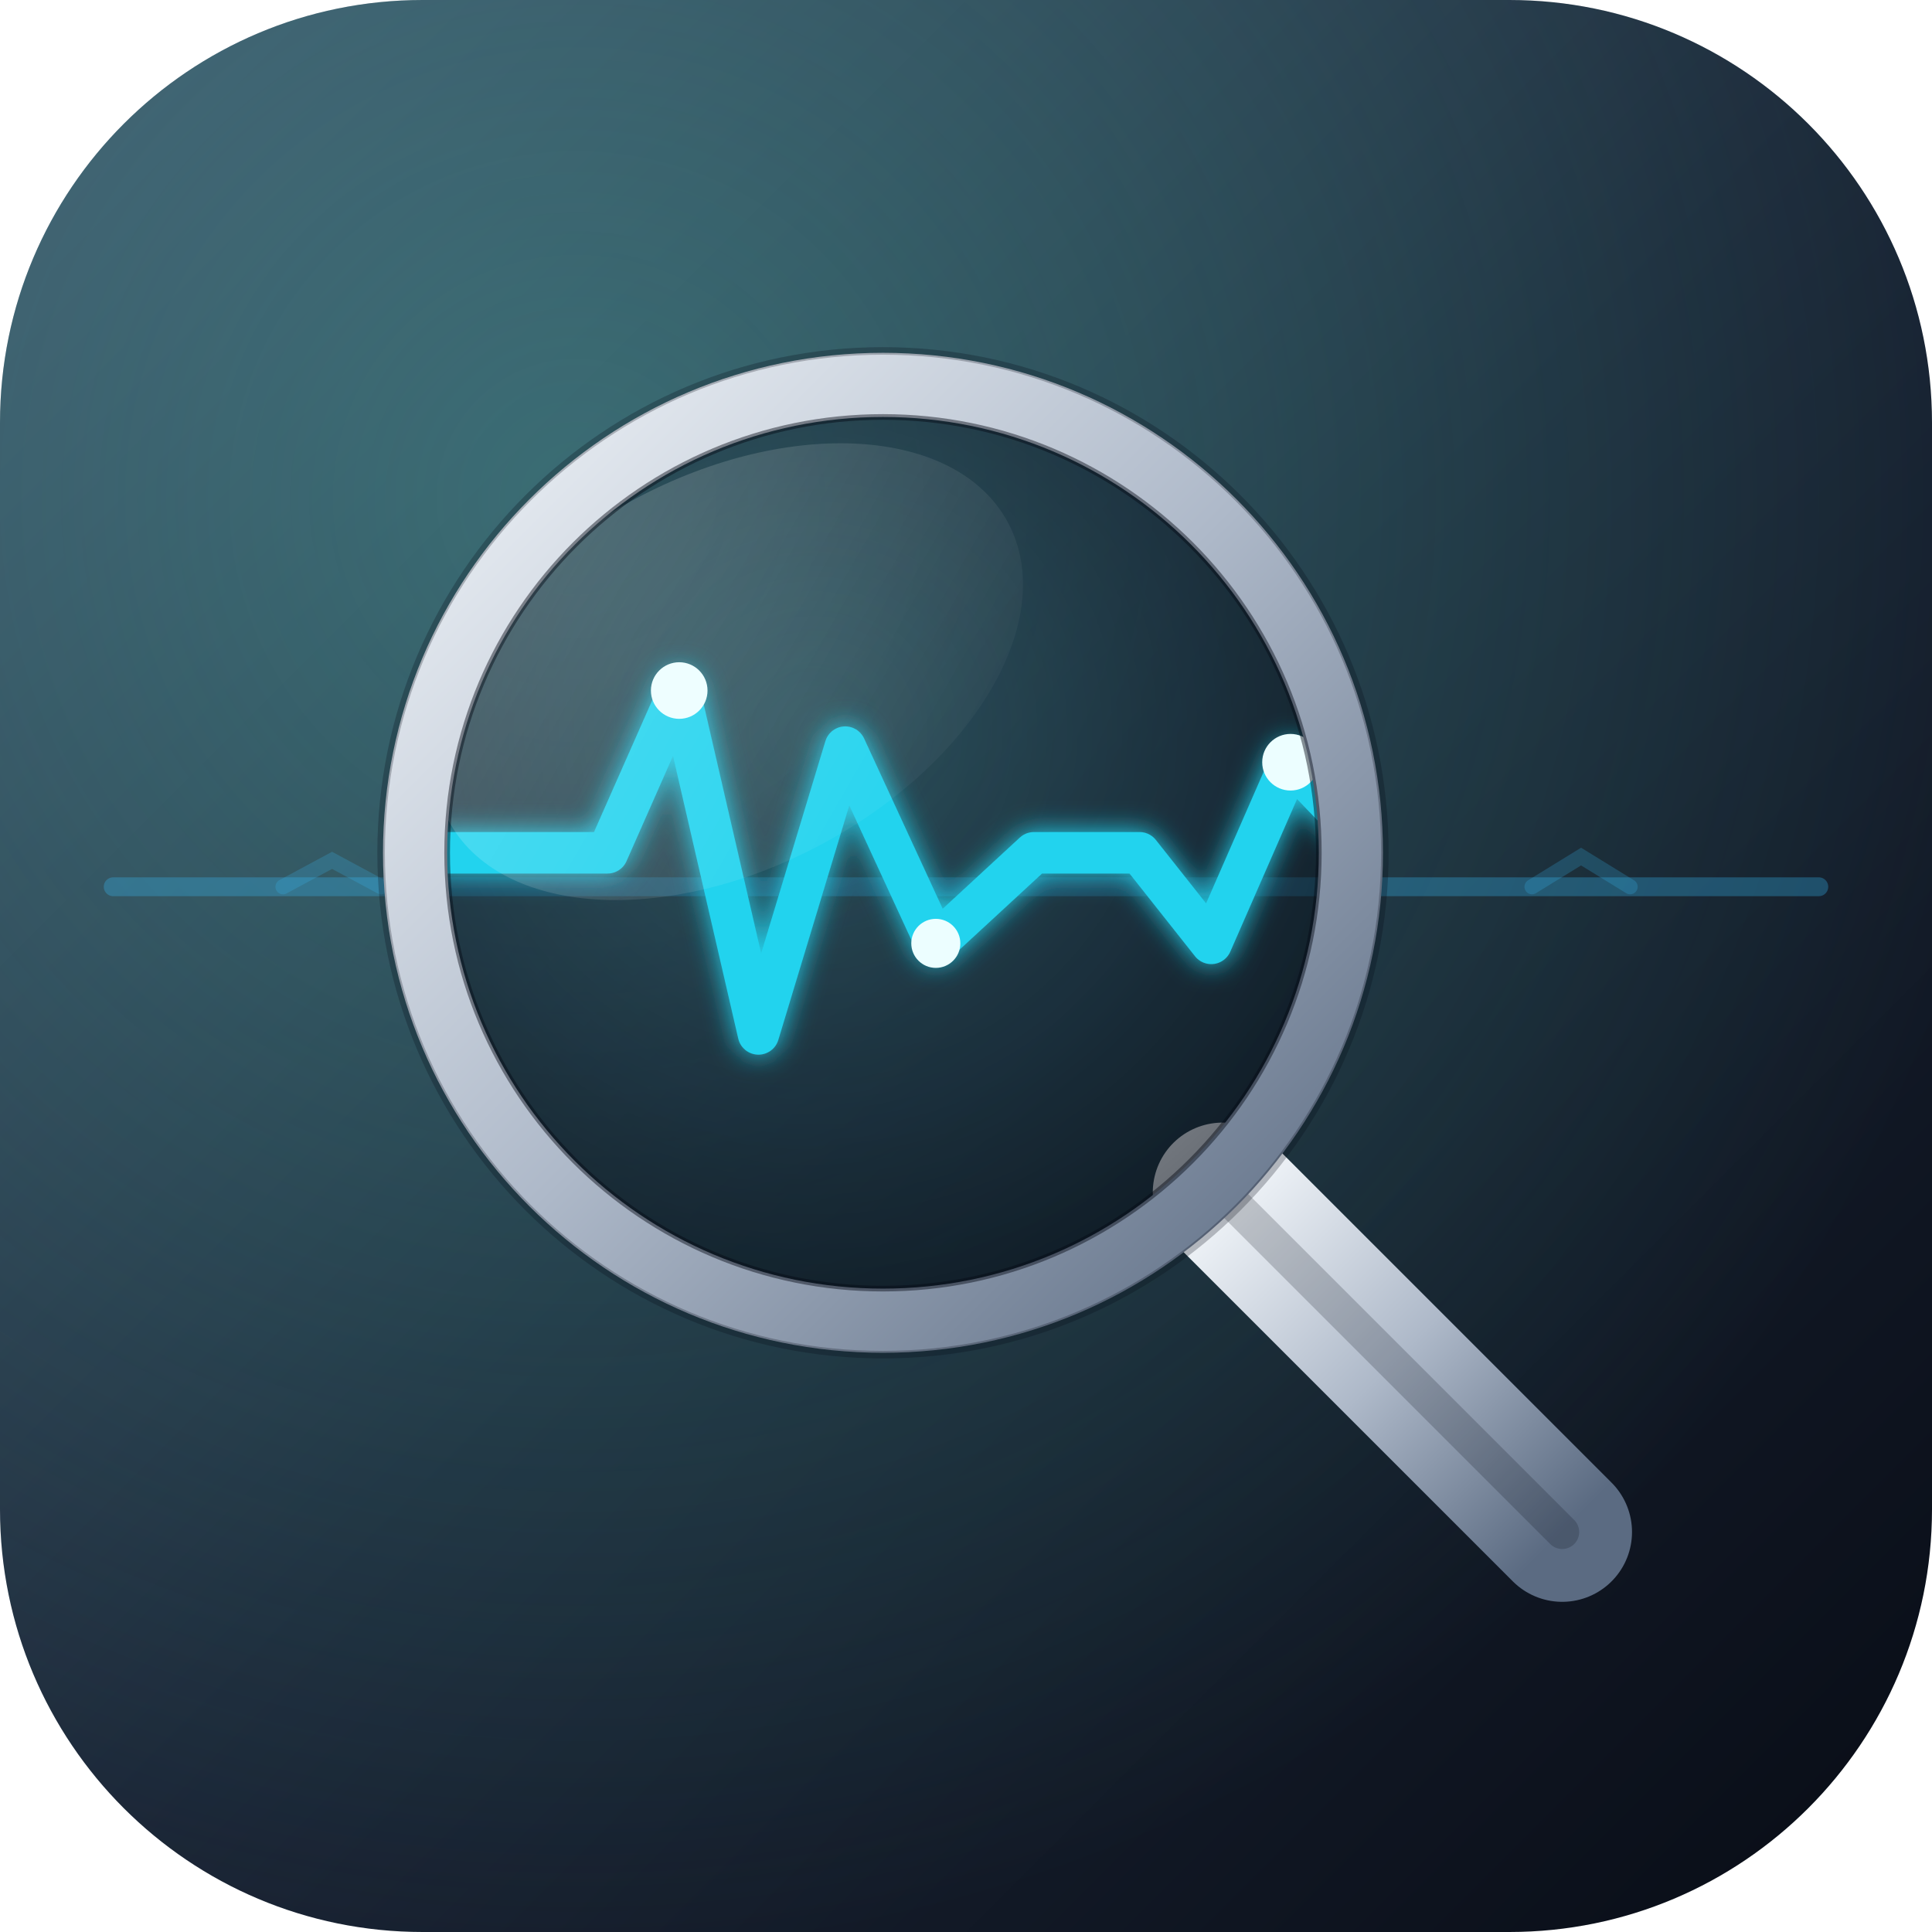
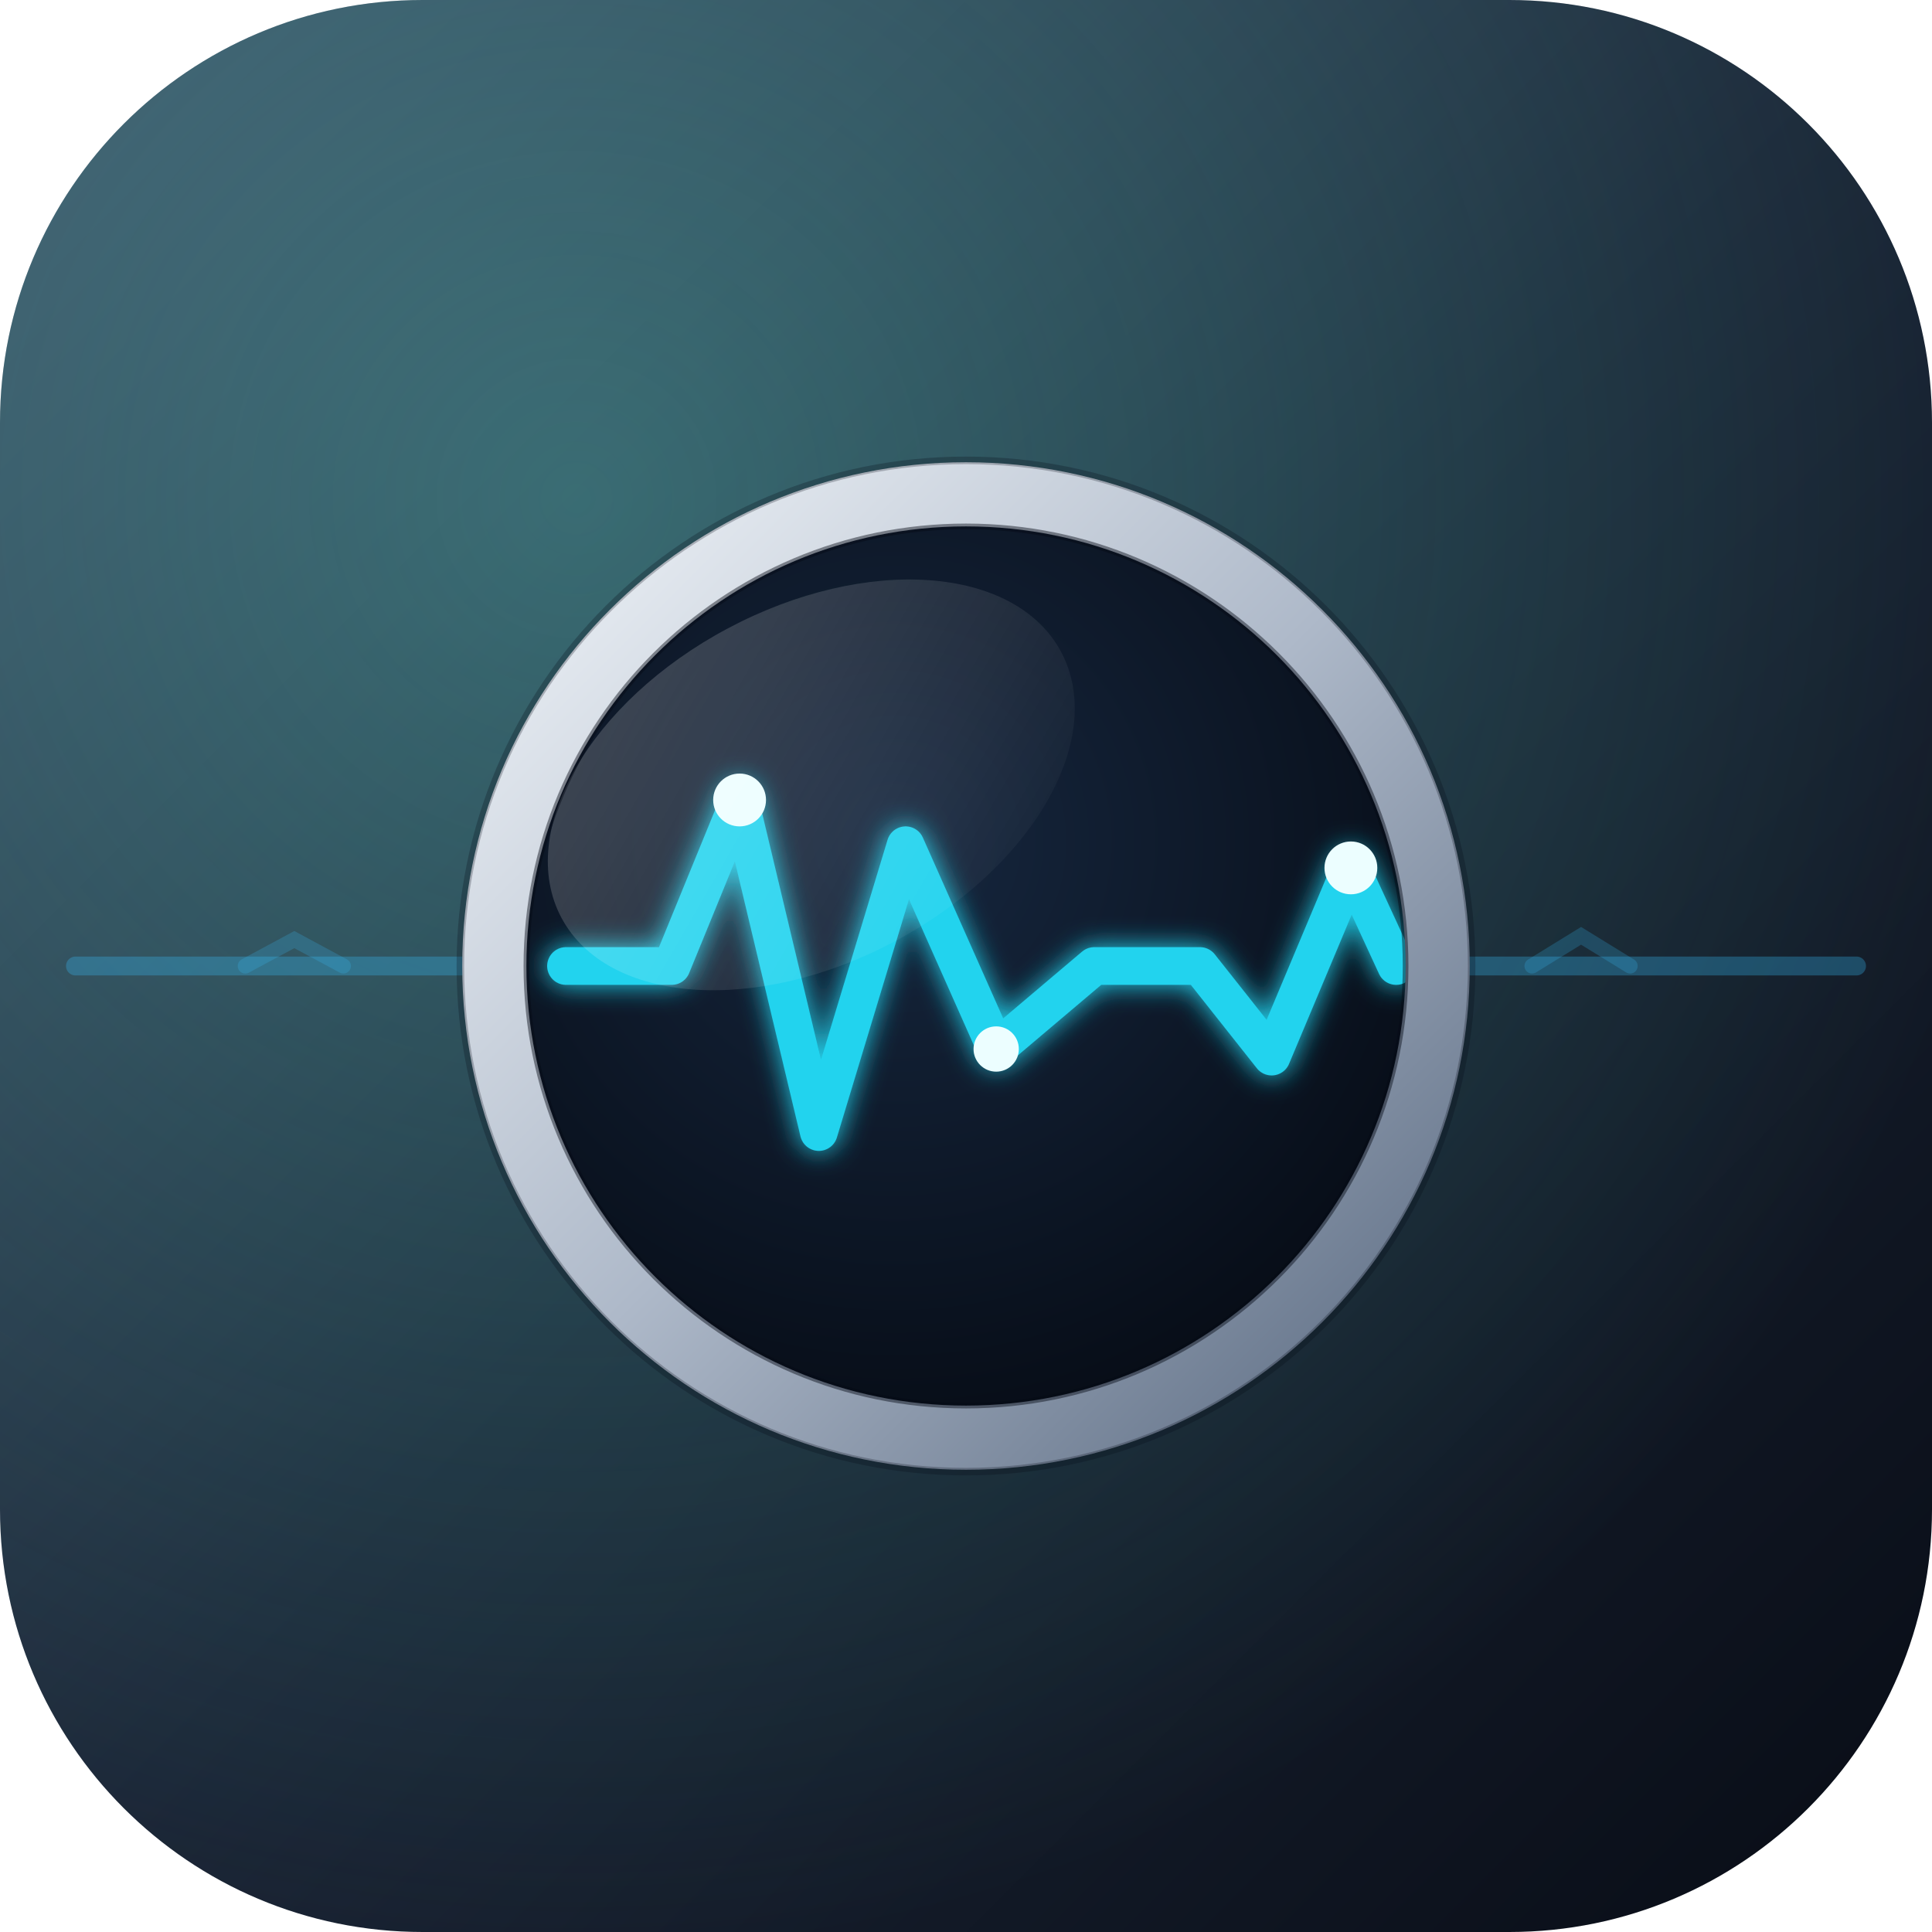
<svg xmlns="http://www.w3.org/2000/svg" width="1024" height="1024" viewBox="0 0 1024 1024">
  <defs>
    <linearGradient id="bg" x1="0" y1="0" x2="1024" y2="1024" gradientUnits="userSpaceOnUse">
      <stop offset="0" stop-color="#3E4C63" />
      <stop offset="0.5" stop-color="#1B2536" />
      <stop offset="1" stop-color="#080C15" />
    </linearGradient>
    <radialGradient id="glow" cx="0.30" cy="0.26" r="0.75">
      <stop offset="0" stop-color="#5EEAD4" stop-opacity="0.30" />
      <stop offset="1" stop-color="#5EEAD4" stop-opacity="0" />
    </radialGradient>
    <linearGradient id="metal" x1="0" y1="0" x2="1" y2="1">
      <stop offset="0" stop-color="#F1F5F9" />
      <stop offset="0.5" stop-color="#AEB9C9" />
      <stop offset="1" stop-color="#5B6B82" />
    </linearGradient>
-     <radialGradient id="glass" cx="0.42" cy="0.36" r="0.70">
-       <stop offset="0" stop-color="#16233B" stop-opacity="0.12" />
-       <stop offset="1" stop-color="#060B14" stop-opacity="0.60" />
+     <radialGradient id="glass" cx="0.42" cy="0.36" r="0.72">
+       <stop offset="0" stop-color="#16273F" />
+       <stop offset="1" stop-color="#060B14" />
    </radialGradient>
    <linearGradient id="sheen" x1="0" y1="0" x2="1" y2="1">
      <stop offset="0" stop-color="#FFFFFF" stop-opacity="0.22" />
      <stop offset="1" stop-color="#FFFFFF" stop-opacity="0" />
    </linearGradient>
    <filter id="tglow" x="-40%" y="-40%" width="180%" height="180%">
      <feGaussianBlur stdDeviation="7" result="b" />
      <feMerge>
        <feMergeNode in="b" />
        <feMergeNode in="SourceGraphic" />
      </feMerge>
    </filter>
    <clipPath id="iconClip">
      <rect x="0" y="0" width="1024" height="1024" rx="224" />
    </clipPath>
    <clipPath id="lens">
-       <circle cx="468" cy="452" r="232" />
+       <circle cx="512" cy="512" r="234" />
    </clipPath>
  </defs>
  <rect x="0" y="0" width="1024" height="1024" rx="224" fill="url(#bg)" />
  <g clip-path="url(#iconClip)">
    <rect x="0" y="0" width="1024" height="1024" fill="url(#glow)" />
-     <path d="M 60 470 H 964" fill="none" stroke="#38BDF8" stroke-opacity="0.30" stroke-width="10" stroke-linecap="round" />
-     <path d="M 150 470 l 26 -14 l 26 14 M 812 470 l 26 -16 l 26 16" fill="none" stroke="#38BDF8" stroke-opacity="0.22" stroke-width="8" stroke-linecap="round" />
+     <path d="M 40 512 H 984" fill="none" stroke="#38BDF8" stroke-opacity="0.30" stroke-width="10" stroke-linecap="round" />
+     <path d="M 130 512 l 26 -14 l 26 14 M 812 512 l 26 -16 l 26 16" fill="none" stroke="#38BDF8" stroke-opacity="0.22" stroke-width="8" stroke-linecap="round" />
  </g>
-   <path d="M 648 632 L 828 812" fill="none" stroke="url(#metal)" stroke-width="74" stroke-linecap="round" />
-   <path d="M 648 632 L 828 812" fill="none" stroke="#060B14" stroke-opacity="0.20" stroke-width="18" stroke-linecap="round" />
-   <circle cx="468" cy="452" r="232" fill="url(#glass)" />
+   <circle cx="512" cy="512" r="234" fill="url(#glass)" />
  <g clip-path="url(#lens)">
-     <path d="M 236 452 L 322 452 L 360 366 L 402 548 L 448 396 L 496 500 L 548 452              L 604 452 L 642 500 L 684 404 L 730 452 L 800 452" fill="none" stroke="#22D3EE" stroke-width="22" stroke-linecap="round" stroke-linejoin="round" filter="url(#tglow)" />
-     <circle cx="360" cy="366" r="15" fill="#ECFEFF" />
-     <circle cx="496" cy="500" r="13" fill="#ECFEFF" />
-     <circle cx="684" cy="404" r="15" fill="#ECFEFF" />
-     <ellipse cx="386" cy="356" rx="168" ry="104" fill="url(#sheen)" transform="rotate(-28 386 356)" />
+     <path d="M 300 512 L 356 512 L 392 424 L 434 600 L 480 448 L 528 556 L 580 512              L 636 512 L 674 560 L 716 460 L 740 512" fill="none" stroke="#22D3EE" stroke-width="20" stroke-linecap="round" stroke-linejoin="round" filter="url(#tglow)" />
+     <circle cx="392" cy="424" r="14" fill="#ECFEFF" />
+     <circle cx="528" cy="556" r="12" fill="#ECFEFF" />
+     <circle cx="716" cy="460" r="14" fill="#ECFEFF" />
+     <ellipse cx="430" cy="416" rx="150" ry="94" fill="url(#sheen)" transform="rotate(-28 430 416)" />
  </g>
-   <circle cx="468" cy="452" r="248" fill="none" stroke="url(#metal)" stroke-width="34" />
-   <circle cx="468" cy="452" r="231" fill="none" stroke="#060B14" stroke-opacity="0.45" stroke-width="3" />
-   <circle cx="468" cy="452" r="266" fill="none" stroke="#060B14" stroke-opacity="0.25" stroke-width="4" />
+   <circle cx="512" cy="512" r="250" fill="none" stroke="url(#metal)" stroke-width="34" />
+   <circle cx="512" cy="512" r="233" fill="none" stroke="#060B14" stroke-opacity="0.45" stroke-width="3" />
+   <circle cx="512" cy="512" r="268" fill="none" stroke="#060B14" stroke-opacity="0.25" stroke-width="4" />
</svg>
